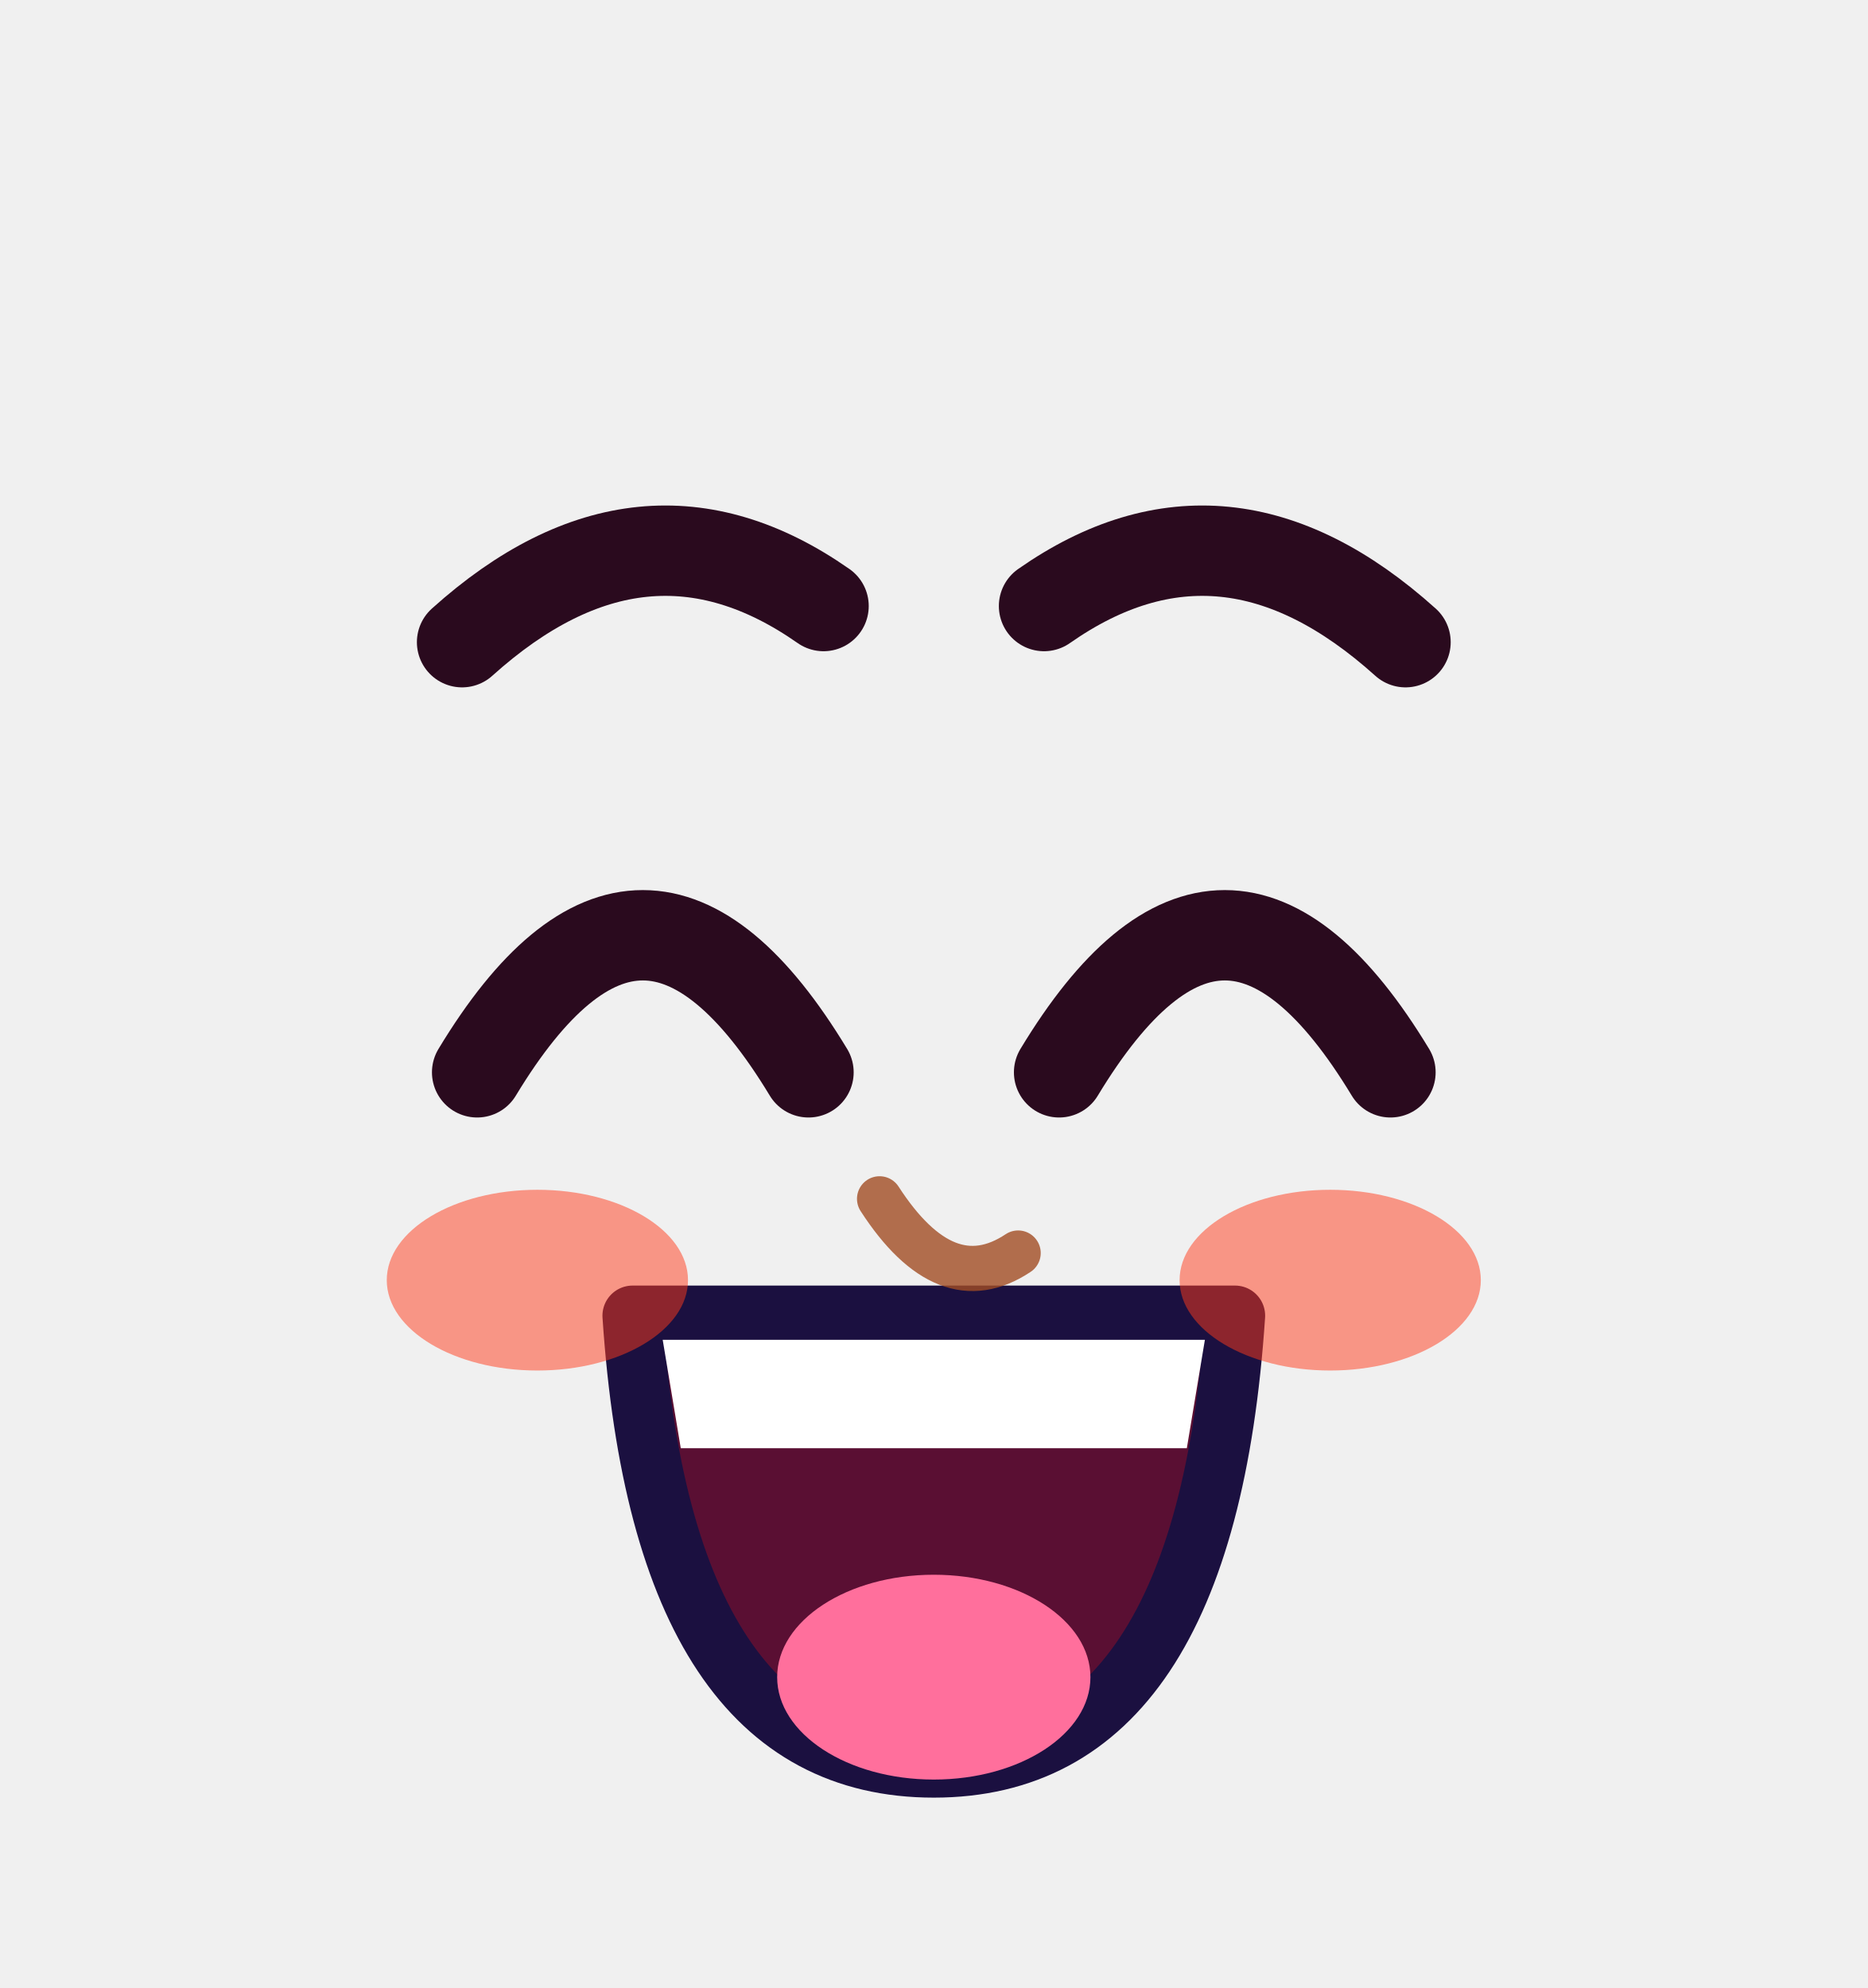
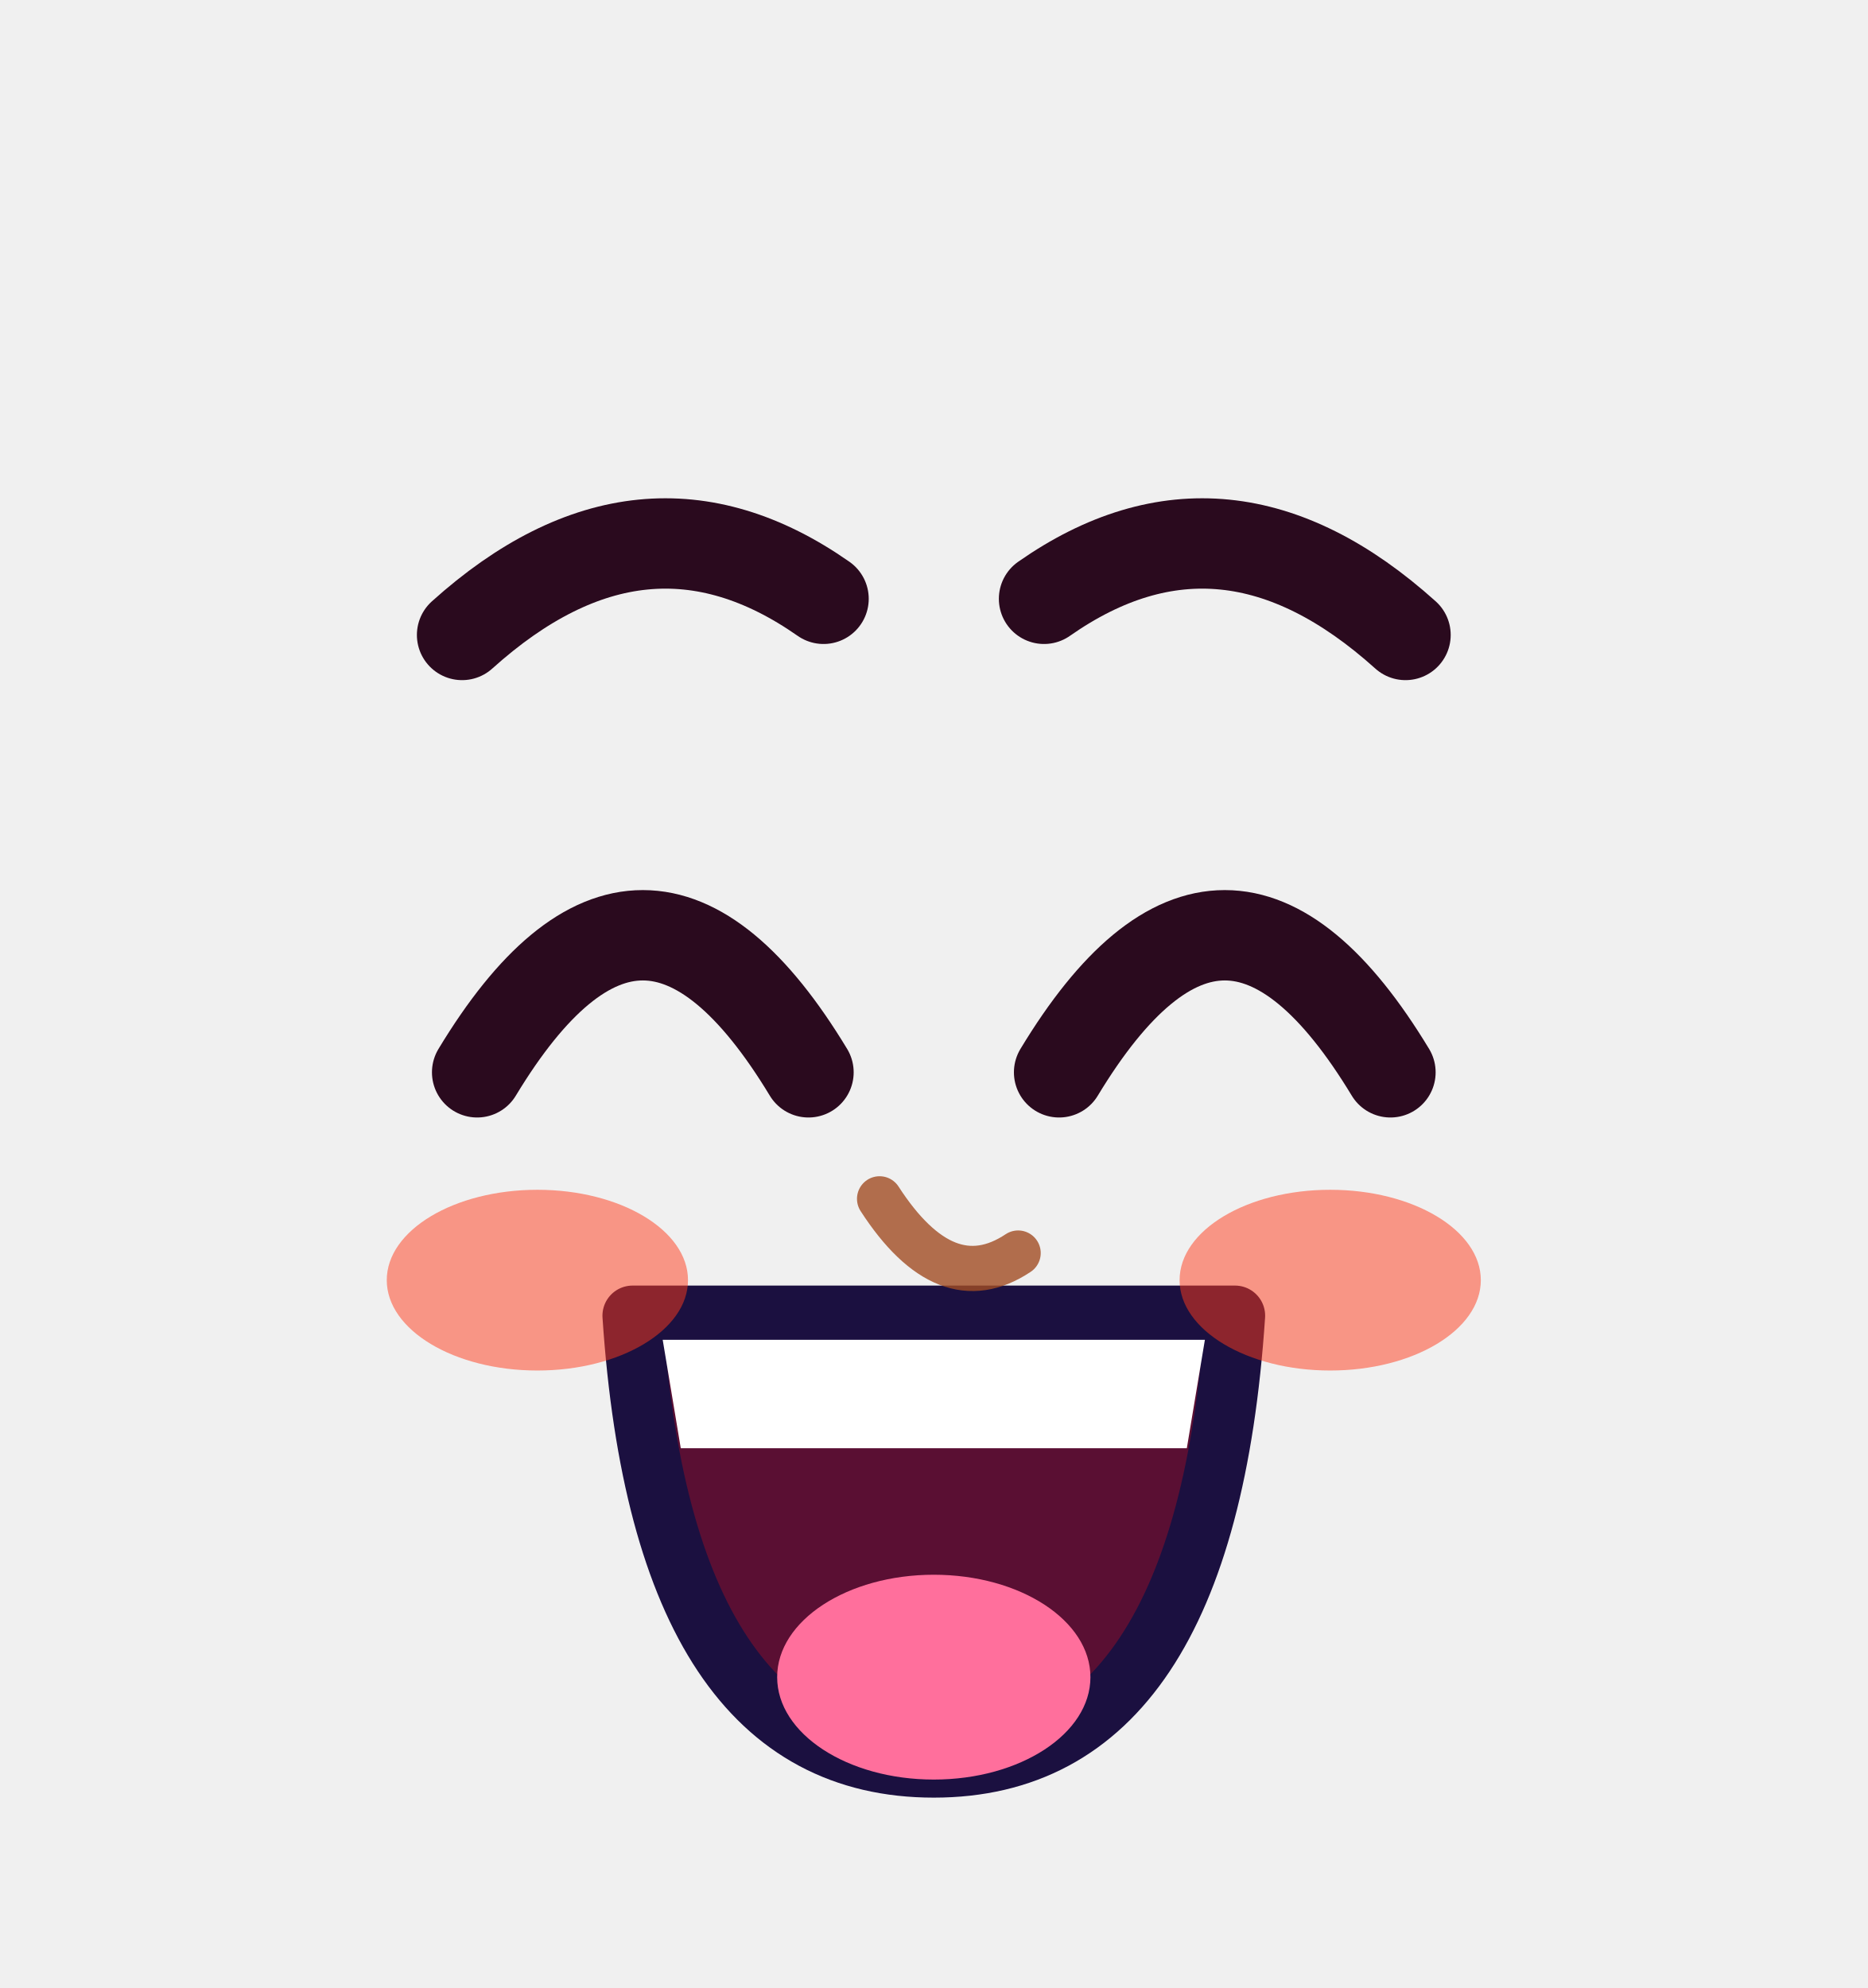
<svg xmlns="http://www.w3.org/2000/svg" width="124" height="132" viewBox="-31 -244 62 66">
  <path d="M-15.16 -208.4 Q-9.66 -217.5 -4.16 -208.4" fill="none" stroke="#2a0a1e" stroke-width="3" stroke-linejoin="round" stroke-linecap="round" />
  <path d="M4.16 -208.4 Q9.66 -217.5 15.16 -208.4" fill="none" stroke="#2a0a1e" stroke-width="3" stroke-linejoin="round" stroke-linecap="round" />
-   <path d="M-15.66 -222.68 Q-9.66 -228.08 -3.66 -223.88" fill="none" stroke="#2a0a1e" stroke-width="3" stroke-linejoin="round" stroke-linecap="round" />
-   <path d="M3.66 -223.88 Q9.66 -228.08 15.66 -222.68" fill="none" stroke="#2a0a1e" stroke-width="3" stroke-linejoin="round" stroke-linecap="round" />
+   <path d="M-15.66 -222.92 Q-9.66 -228.32 -3.66 -224.12" fill="none" stroke="#2a0a1e" stroke-width="3" stroke-linejoin="round" stroke-linecap="round" />
+   <path d="M3.66 -224.12 Q9.66 -228.32 15.66 -222.92" fill="none" stroke="#2a0a1e" stroke-width="3" stroke-linejoin="round" stroke-linecap="round" />
  <path d="M-10 -200.32 L10 -200.32 Q9 -185.32 0 -185.32 Q-9 -185.32 -10 -200.32 Z" fill="#5a0f33" stroke="#1b1040" stroke-width="2" stroke-linejoin="round" stroke-linecap="round" />
  <path d="M-9 -199.52 L9 -199.52 L8.4 -195.92 L-8.4 -195.92 Z" fill="#ffffff" />
  <ellipse cx="0" cy="-188.32" rx="5.2" ry="3.4" fill="#ff6f9c" />
  <ellipse cx="-13.16" cy="-201.5" rx="5" ry="3" fill="#ff3a1a" fill-opacity="0.5" />
  <ellipse cx="13.16" cy="-201.5" rx="5" ry="3" fill="#ff3a1a" fill-opacity="0.5" />
  <path d="M-1.8 -204.2 Q0.4 -200.8 2.8 -202.4" fill="none" stroke="#a14d24" stroke-width="1.5" stroke-linejoin="round" stroke-linecap="round" stroke-opacity="0.8" />
</svg>
